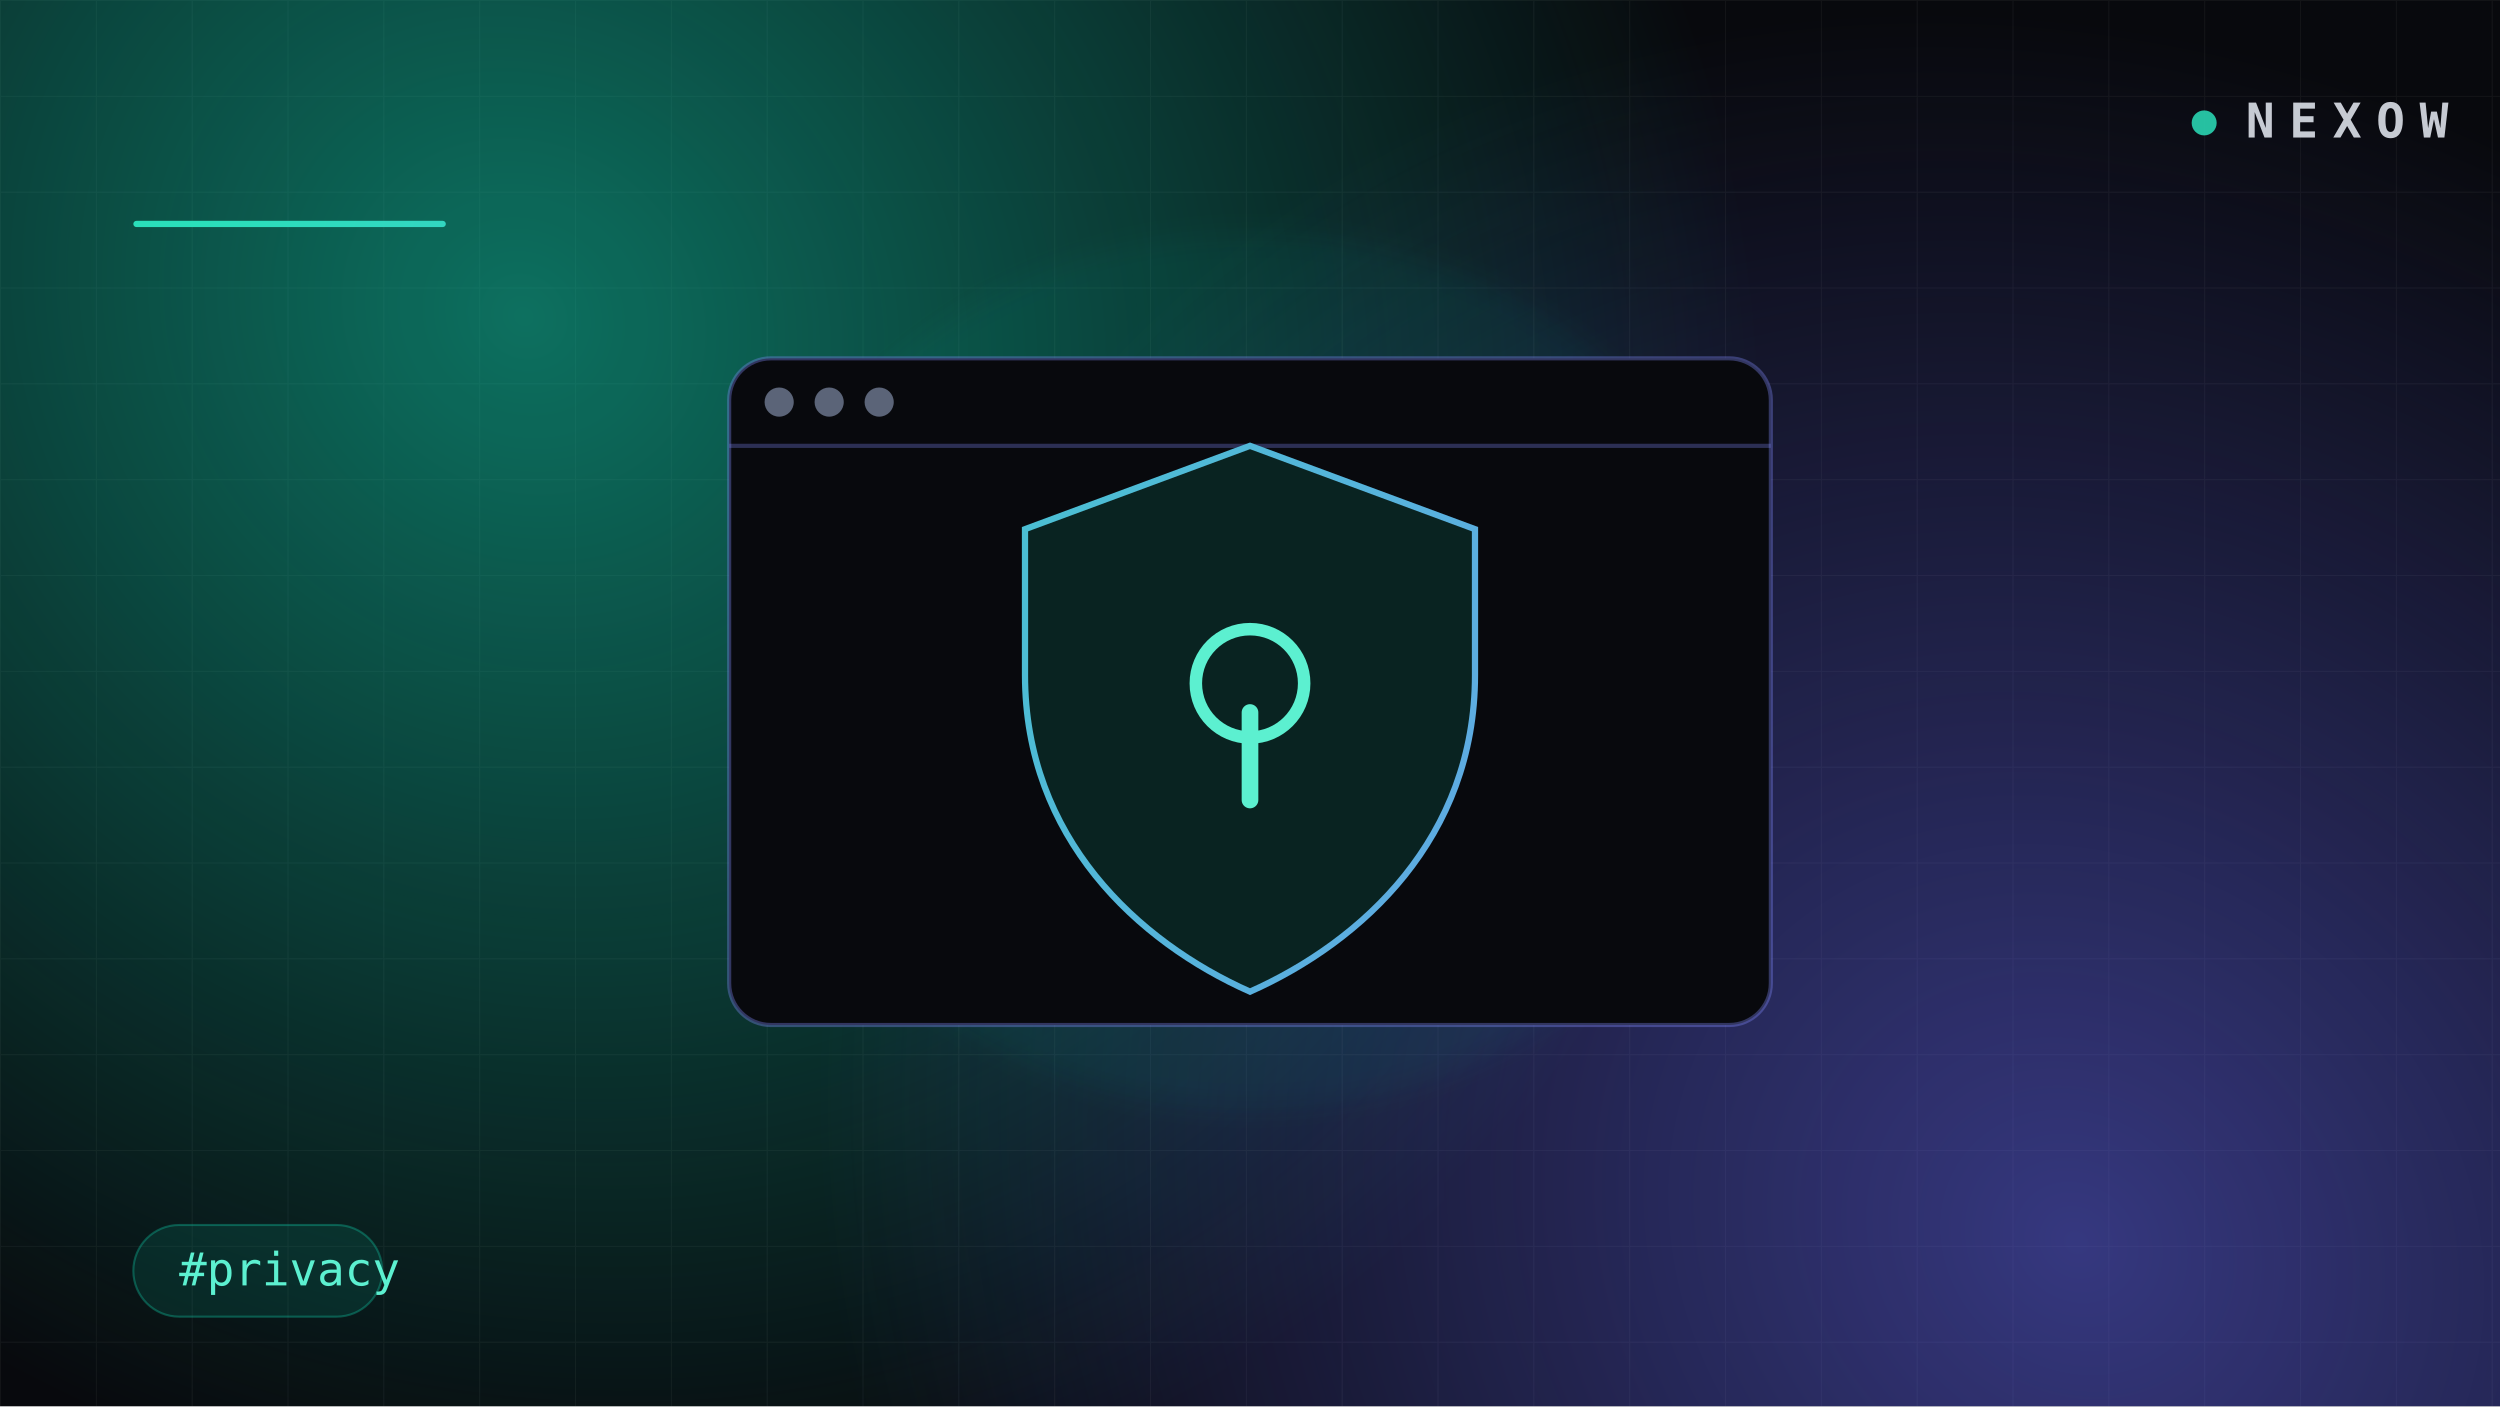
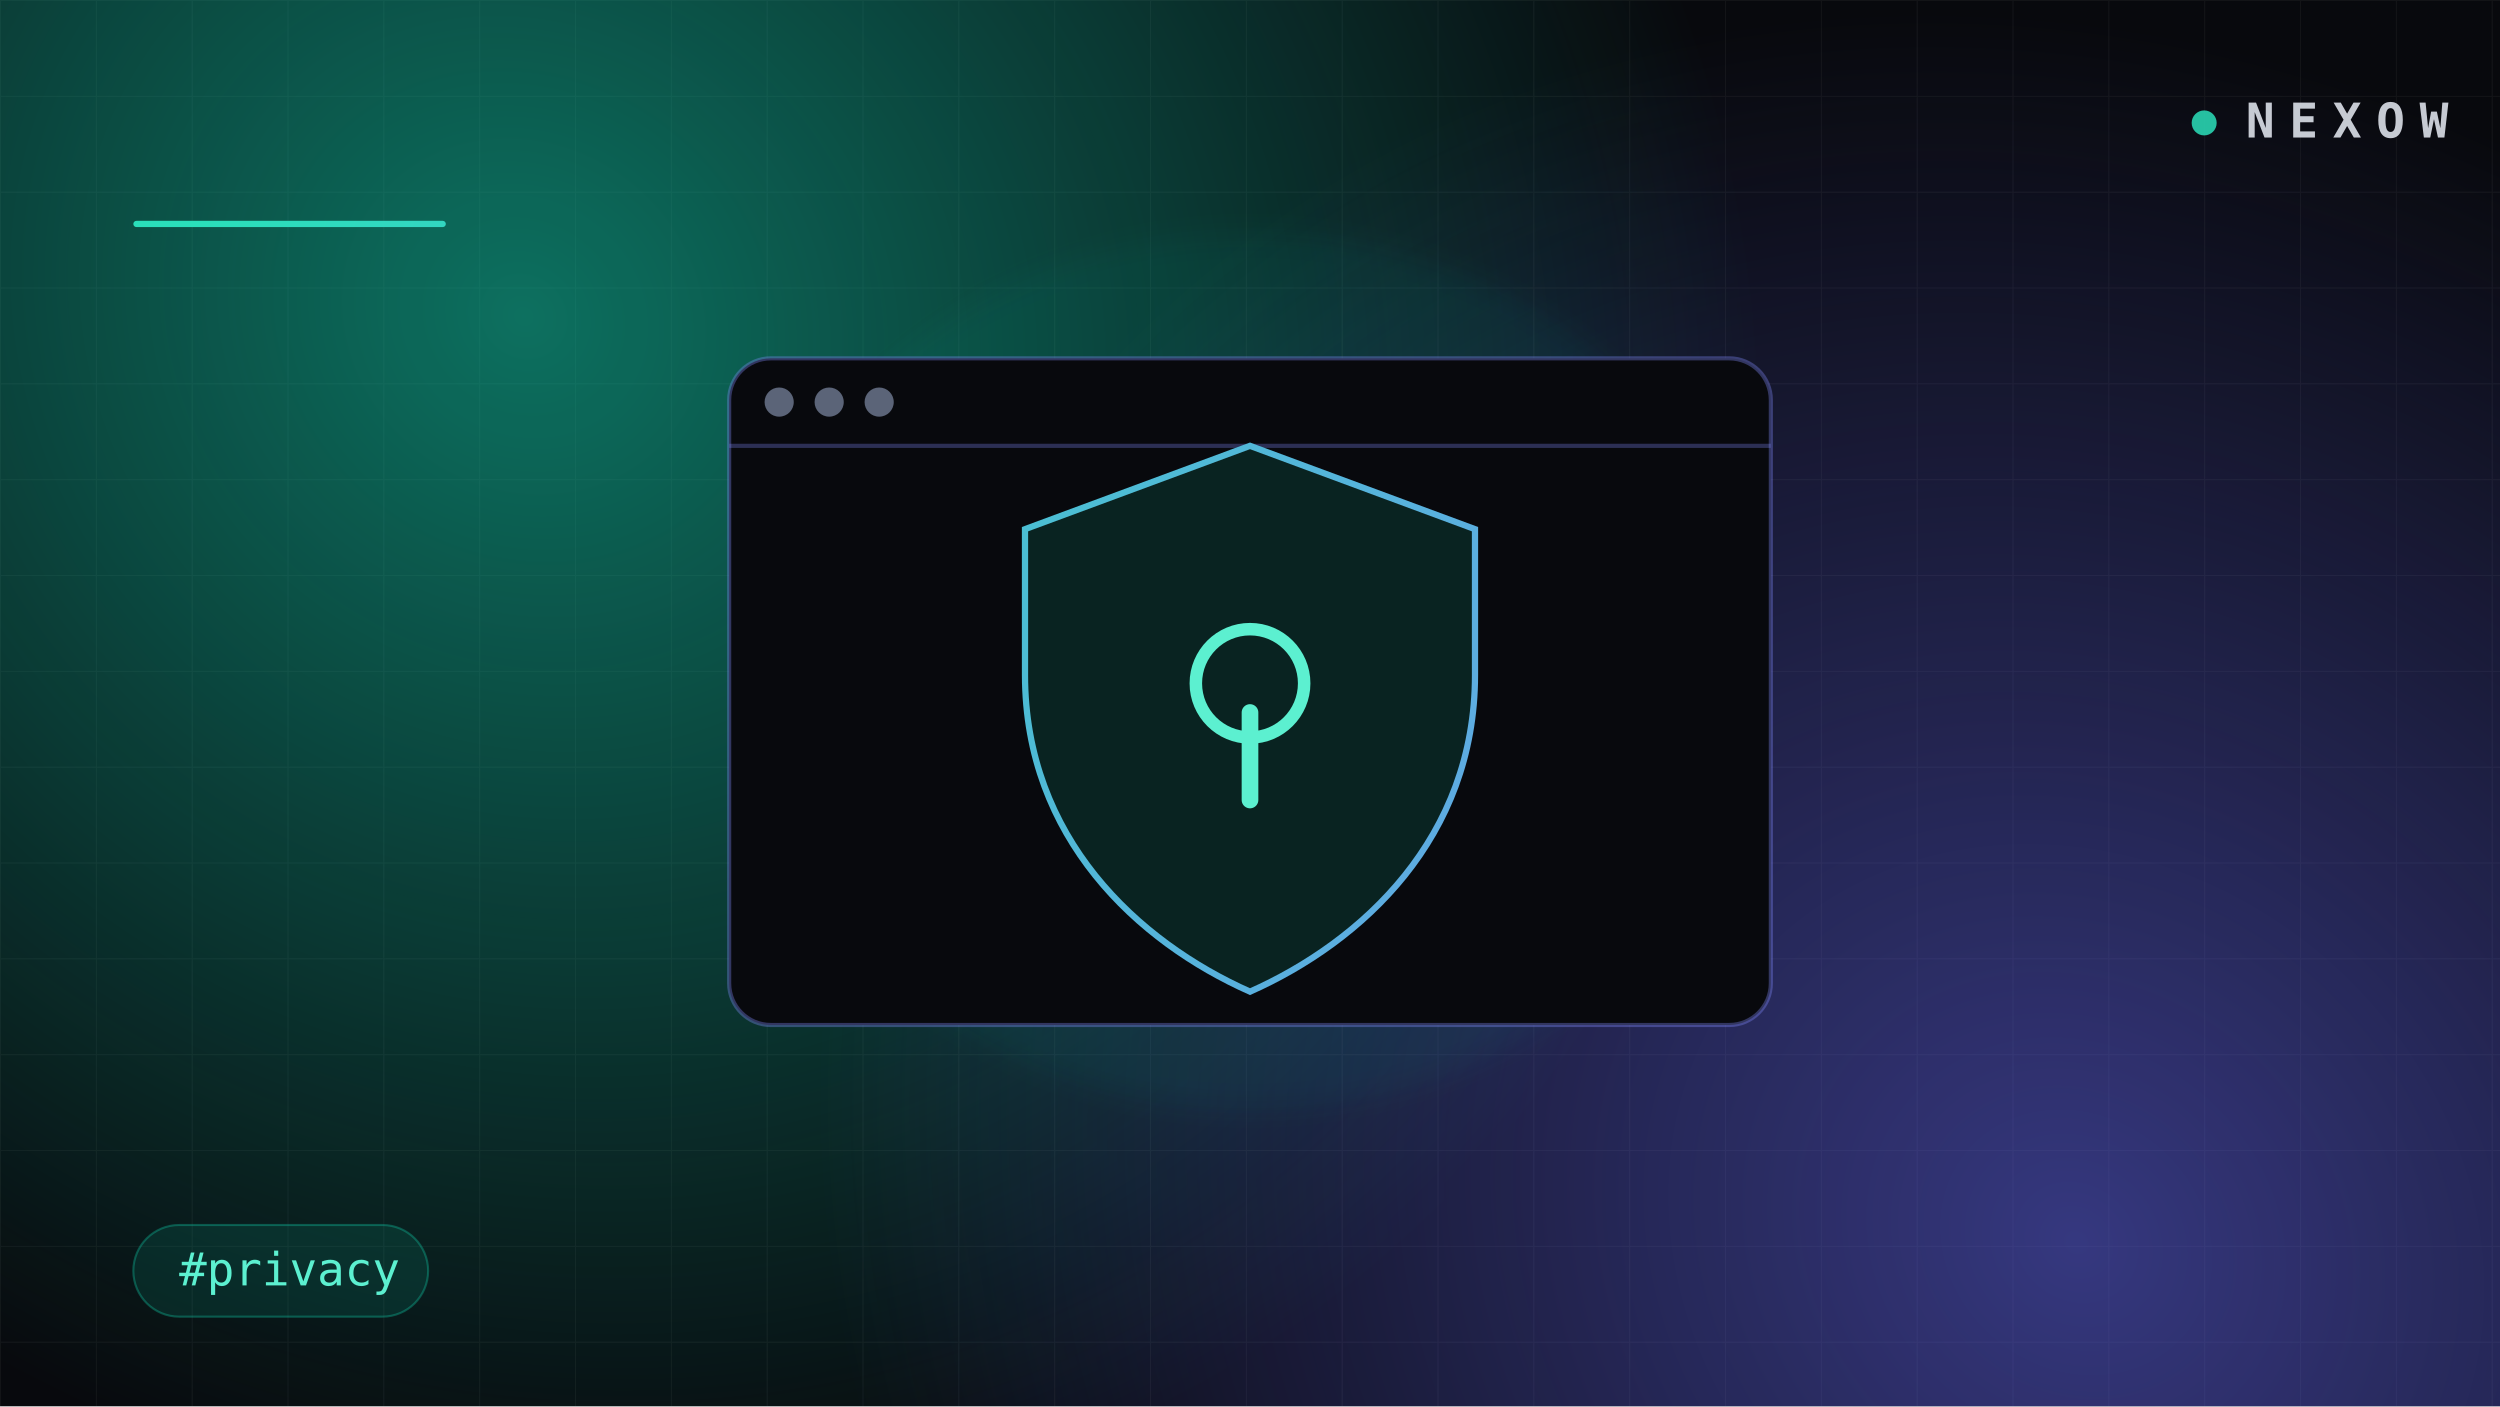
<svg xmlns="http://www.w3.org/2000/svg" width="1200" height="675" viewBox="0 0 1200 675" fill="none" role="img" aria-label="Privacy shield over a browser illustration">
  <defs>
    <radialGradient id="glowA" cx="0" cy="0" r="1" gradientUnits="userSpaceOnUse" gradientTransform="translate(250 150) rotate(40) scale(620 560)">
      <stop stop-color="#10c5a3" stop-opacity="0.55" />
      <stop offset="1" stop-color="#10c5a3" stop-opacity="0" />
    </radialGradient>
    <radialGradient id="glowB" cx="0" cy="0" r="1" gradientUnits="userSpaceOnUse" gradientTransform="translate(1000 600) rotate(-140) scale(640 560)">
      <stop stop-color="#6366f1" stop-opacity="0.5" />
      <stop offset="1" stop-color="#6366f1" stop-opacity="0" />
    </radialGradient>
    <linearGradient id="edge" x1="80" y1="140" x2="1120" y2="560" gradientUnits="userSpaceOnUse">
      <stop stop-color="#2adfba" />
      <stop offset="1" stop-color="#8189fc" />
    </linearGradient>
    <pattern id="grid" width="46" height="46" patternUnits="userSpaceOnUse">
      <path d="M46 0H0V46" fill="none" stroke="#ffffff" stroke-opacity="0.045" stroke-width="1" />
    </pattern>
    <filter id="soft" x="-30%" y="-30%" width="160%" height="160%">
      <feGaussianBlur stdDeviation="7" />
    </filter>
  </defs>
  <rect width="1200" height="675" fill="#08090d" />
  <rect width="1200" height="675" fill="url(#grid)" />
  <rect width="1200" height="675" fill="url(#glowA)" />
  <rect width="1200" height="675" fill="url(#glowB)" />
  <g opacity="0.85">
    <circle cx="1058" cy="59" r="6" fill="#2adfba" />
    <text x="1078" y="66" font-family="'JetBrains Mono', ui-monospace, SFMono-Regular, monospace" font-size="23" font-weight="700" letter-spacing="7" fill="#e8ecf5">NEXOW</text>
  </g>
  <g transform="translate(64 588)">
-     <rect x="0" y="0" width="119.5" height="44" rx="22" fill="#10c5a3" fill-opacity="0.12" stroke="#10c5a3" stroke-opacity="0.35" />
+     <rect x="0" y="0" width="141.5" height="44" rx="22" fill="#10c5a3" fill-opacity="0.12" stroke="#10c5a3" stroke-opacity="0.35" />
    <text x="22" y="29" font-family="'JetBrains Mono', ui-monospace, SFMono-Regular, monospace" font-size="22" fill="#5cf0d0">#privacy</text>
  </g>
  <rect x="64" y="106" width="150" height="3" rx="1.5" fill="url(#edge)" />
  <g>
    <ellipse cx="600" cy="322" rx="240" ry="210" fill="#10c5a3" fill-opacity="0.06" filter="url(#soft)" />
    <rect x="350" y="172" width="500" height="320" rx="20" fill="#08090d" stroke="#8189fc" stroke-opacity="0.35" stroke-width="2" />
    <line x1="350" y1="214" x2="850" y2="214" stroke="#8189fc" stroke-opacity="0.3" stroke-width="2" />
    <circle cx="374" cy="193" r="7" fill="#5b6478" />
    <circle cx="398" cy="193" r="7" fill="#5b6478" />
    <circle cx="422" cy="193" r="7" fill="#5b6478" />
    <path d="M600 214 l108 40 v70 c0 78 -54 128 -108 152 c-54 -24 -108 -74 -108 -152 v-70 z" fill="#10c5a3" fill-opacity="0.14" stroke="url(#edge)" stroke-width="3" />
    <circle cx="600" cy="328" r="26" fill="none" stroke="#5cf0d0" stroke-width="6" />
    <path d="M600 342 l0 42" stroke="#5cf0d0" stroke-width="8" stroke-linecap="round" />
  </g>
</svg>
